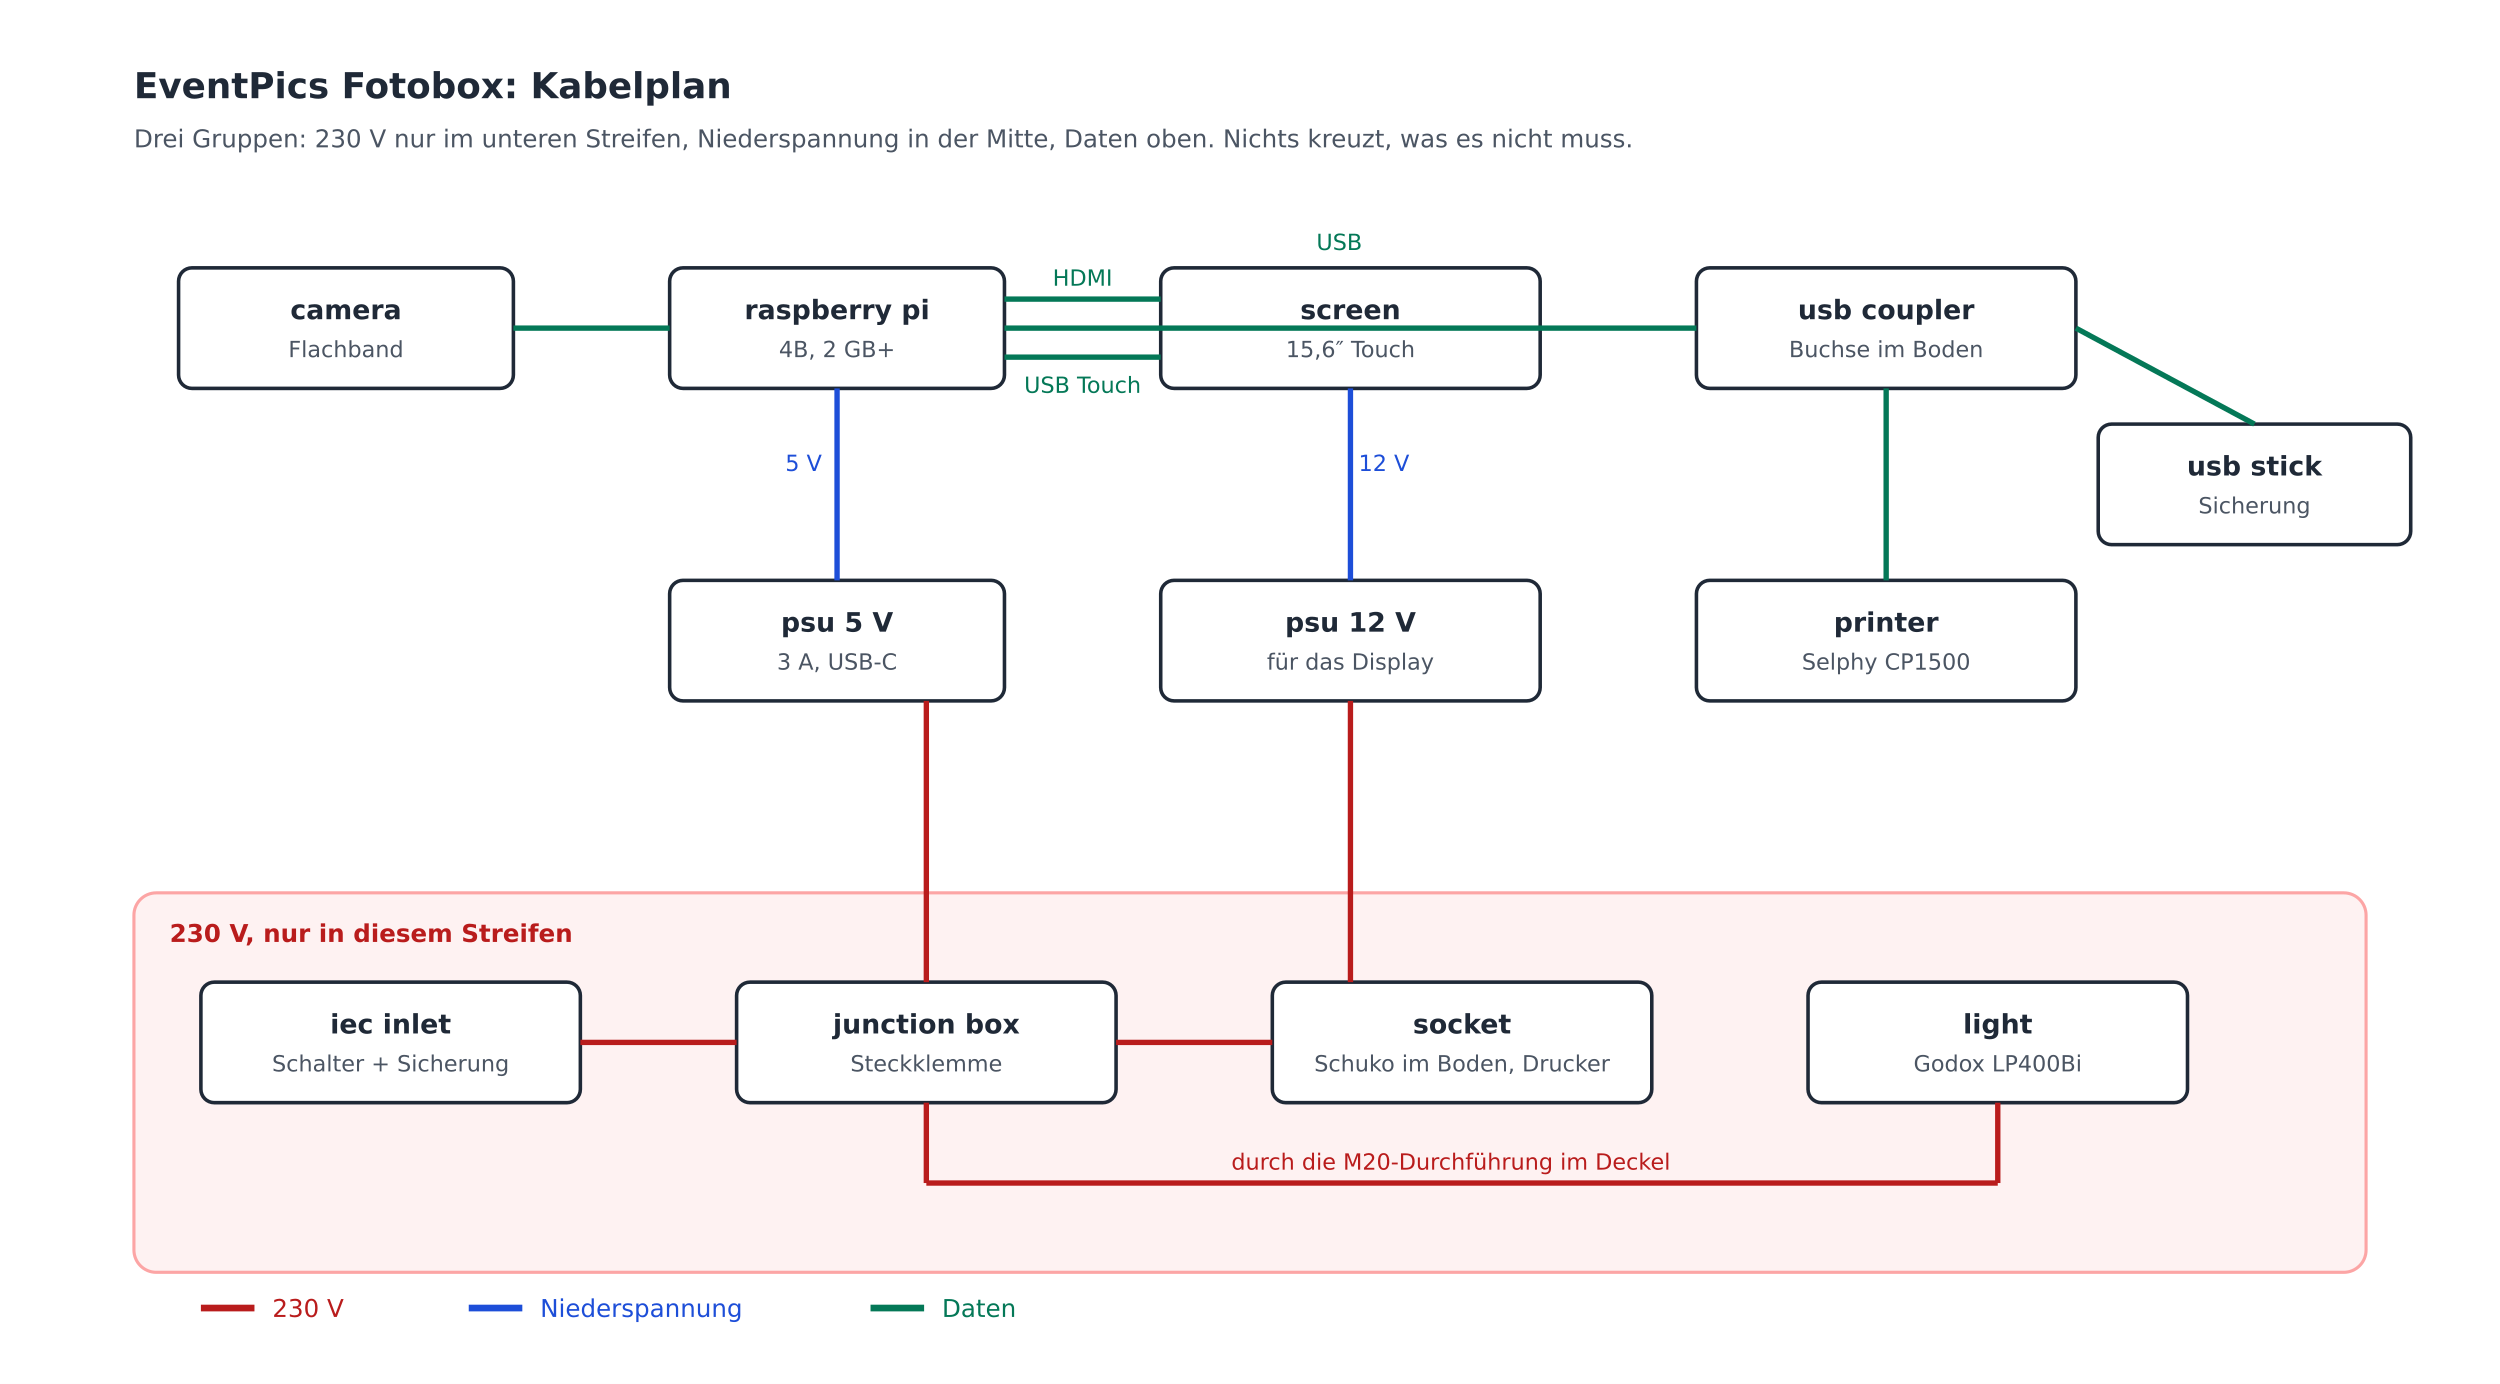
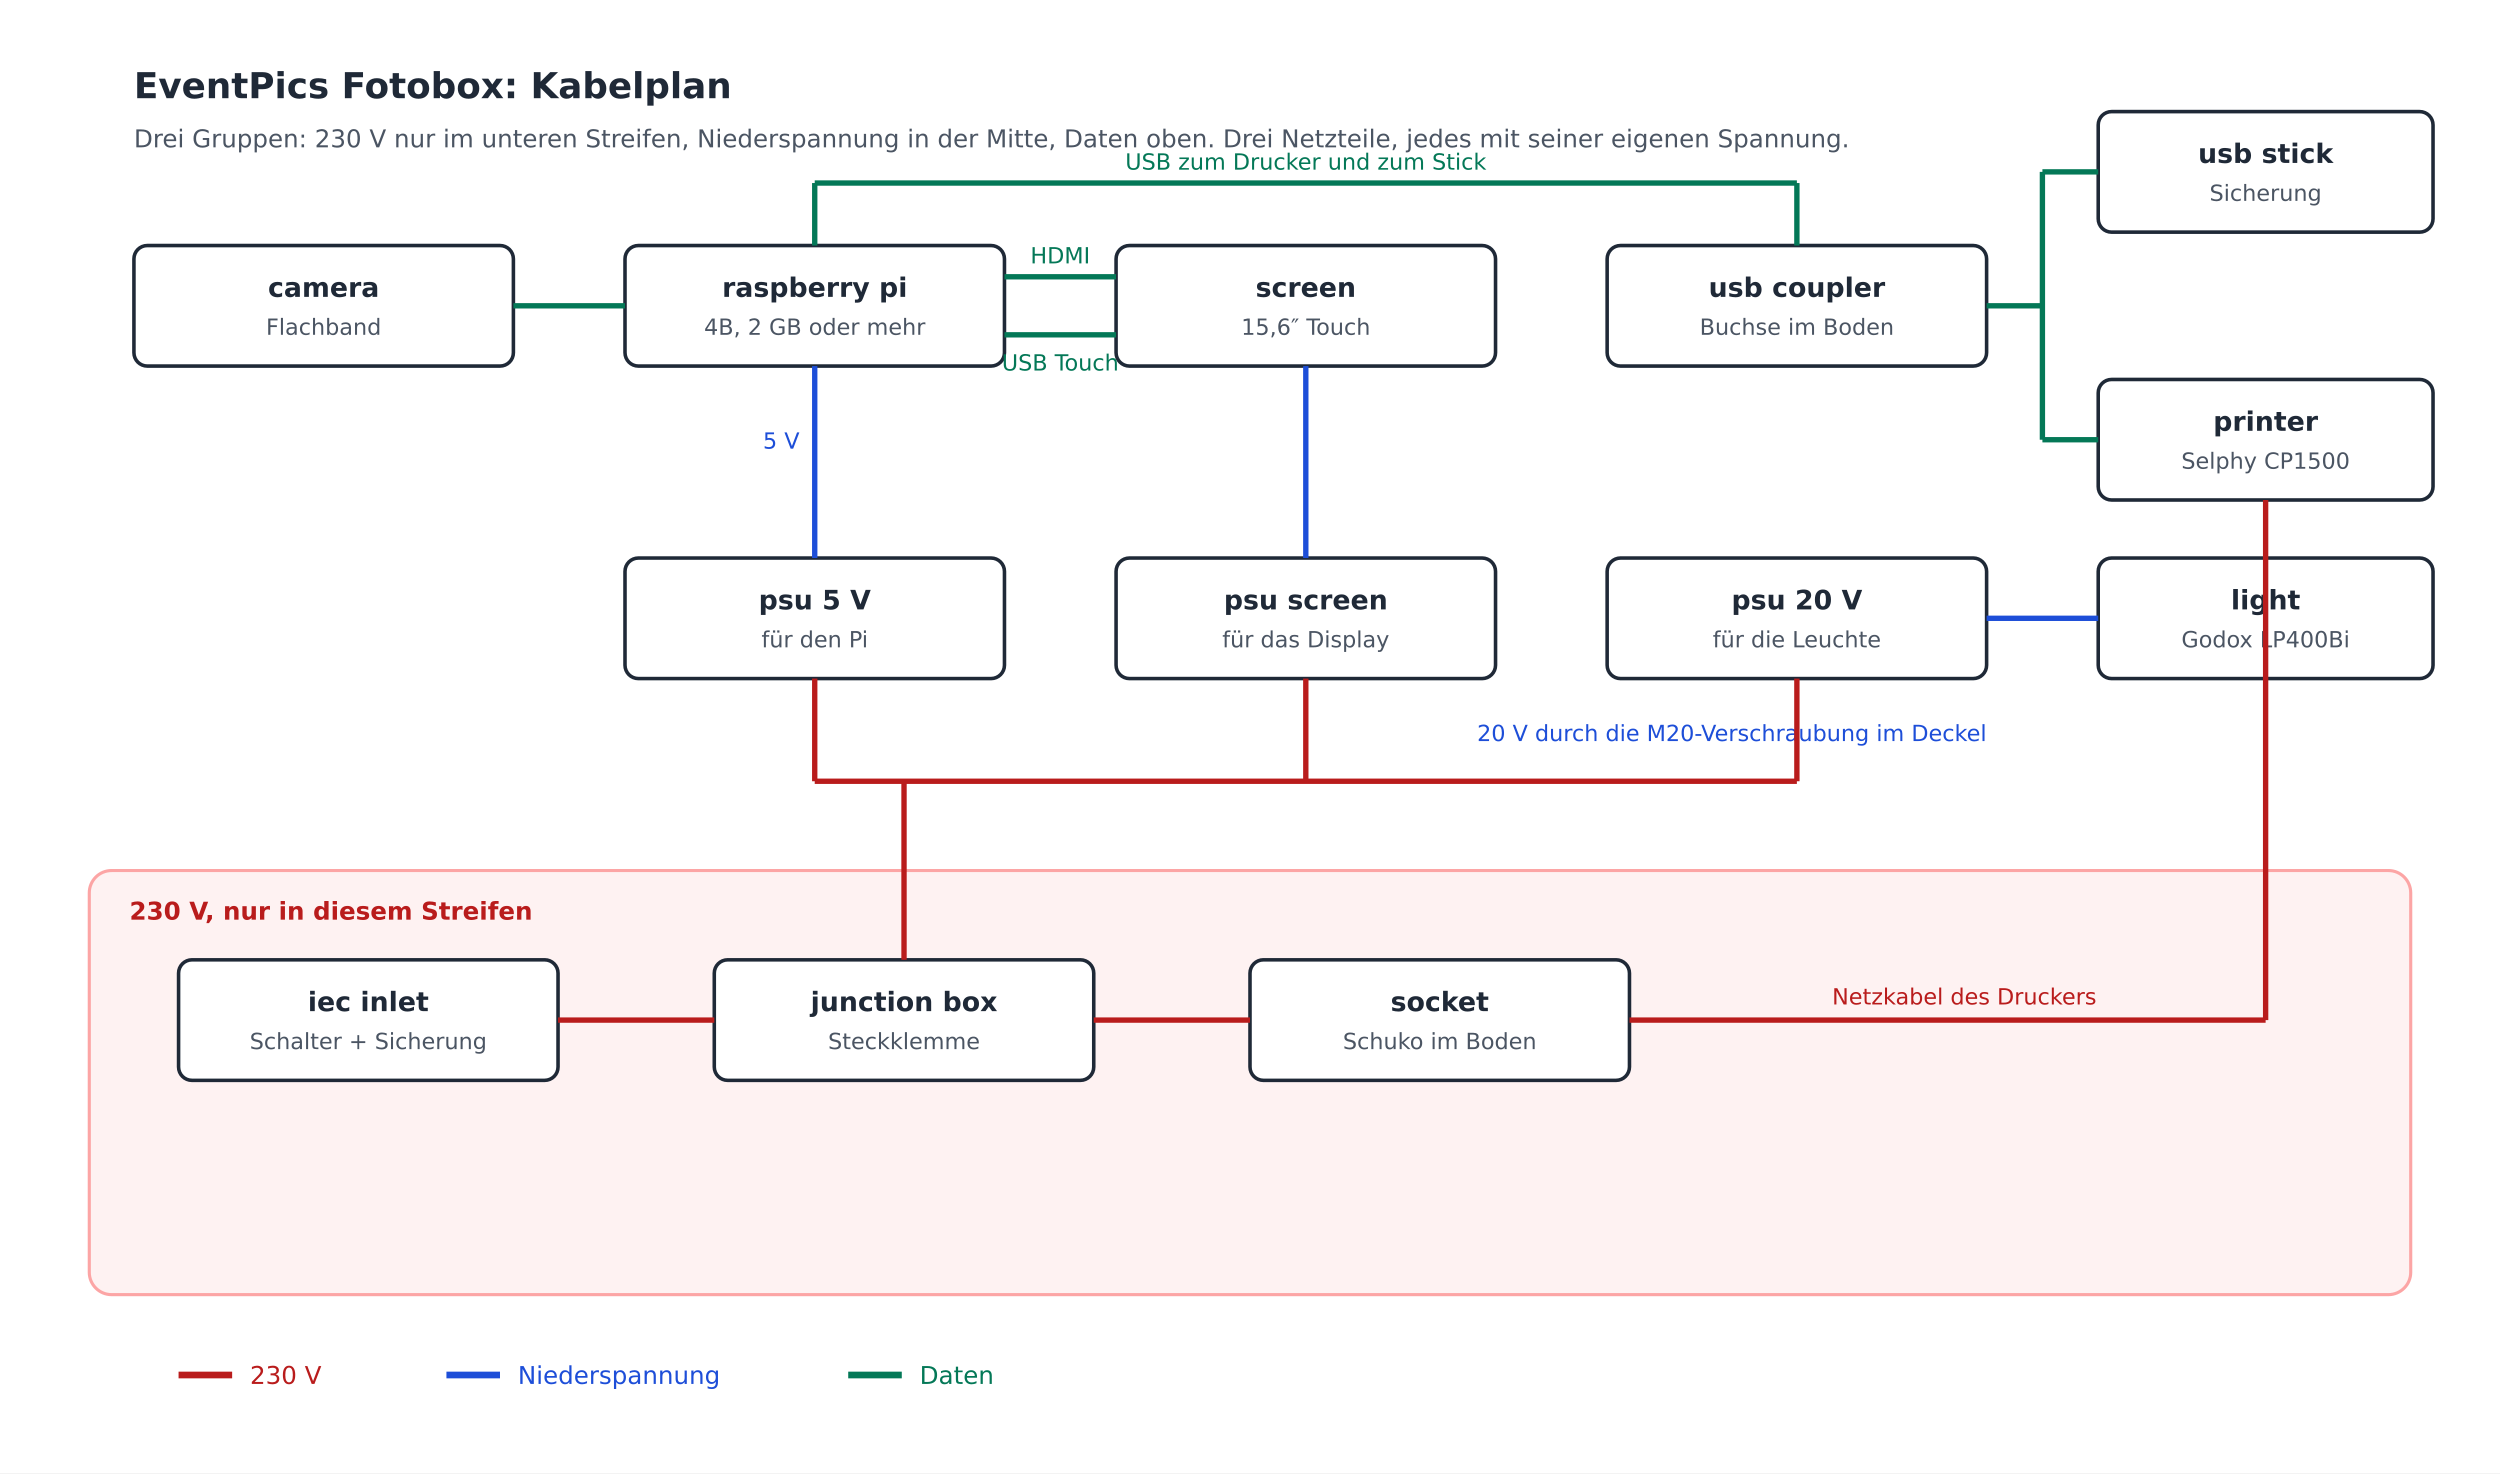
- <svg xmlns="http://www.w3.org/2000/svg" viewBox="0 0 1120 620" width="1120" height="620" font-family="DejaVu Sans, Verdana, sans-serif">
-   <rect width="1120" height="620" fill="#FFFFFF" />
+ <svg xmlns="http://www.w3.org/2000/svg" viewBox="0 0 1120 660" width="1120" height="660" font-family="DejaVu Sans, Verdana, sans-serif">
+   <rect width="1120" height="660" fill="#FFFFFF" />
  <text x="60.0" y="44.0" font-size="16" text-anchor="start" fill="#1F2937" font-weight="600">EventPics Fotobox: Kabelplan</text>
-   <text x="60.0" y="66.0" font-size="11" text-anchor="start" fill="#4B5563" font-weight="normal">Drei Gruppen: 230 V nur im unteren Streifen, Niederspannung in der Mitte, Daten oben. Nichts kreuzt, was es nicht muss.</text>
-   <rect x="80.0" y="120.0" width="150.0" height="54.0" rx="6" fill="#FFFFFF" stroke="#1F2937" stroke-width="1.6" />
-   <text x="155.0" y="143.0" font-size="12" text-anchor="middle" fill="#1F2937" font-weight="600">camera</text>
-   <text x="155.0" y="160.0" font-size="10" text-anchor="middle" fill="#4B5563" font-weight="normal">Flachband</text>
-   <rect x="300.0" y="120.0" width="150.0" height="54.0" rx="6" fill="#FFFFFF" stroke="#1F2937" stroke-width="1.6" />
-   <text x="375.0" y="143.0" font-size="12" text-anchor="middle" fill="#1F2937" font-weight="600">raspberry pi</text>
-   <text x="375.0" y="160.0" font-size="10" text-anchor="middle" fill="#4B5563" font-weight="normal">4B, 2 GB+</text>
-   <rect x="520.0" y="120.0" width="170.0" height="54.0" rx="6" fill="#FFFFFF" stroke="#1F2937" stroke-width="1.6" />
-   <text x="605.0" y="143.0" font-size="12" text-anchor="middle" fill="#1F2937" font-weight="600">screen</text>
-   <text x="605.0" y="160.0" font-size="10" text-anchor="middle" fill="#4B5563" font-weight="normal">15,6″ Touch</text>
-   <rect x="760.0" y="120.0" width="170.0" height="54.0" rx="6" fill="#FFFFFF" stroke="#1F2937" stroke-width="1.6" />
-   <text x="845.0" y="143.0" font-size="12" text-anchor="middle" fill="#1F2937" font-weight="600">usb coupler</text>
-   <text x="845.0" y="160.0" font-size="10" text-anchor="middle" fill="#4B5563" font-weight="normal">Buchse im Boden</text>
-   <rect x="940.0" y="190.0" width="140.0" height="54.0" rx="6" fill="#FFFFFF" stroke="#1F2937" stroke-width="1.6" />
-   <text x="1010.0" y="213.0" font-size="12" text-anchor="middle" fill="#1F2937" font-weight="600">usb stick</text>
-   <text x="1010.0" y="230.0" font-size="10" text-anchor="middle" fill="#4B5563" font-weight="normal">Sicherung</text>
-   <rect x="760.0" y="260.0" width="170.0" height="54.0" rx="6" fill="#FFFFFF" stroke="#1F2937" stroke-width="1.6" />
-   <text x="845.0" y="283.0" font-size="12" text-anchor="middle" fill="#1F2937" font-weight="600">printer</text>
-   <text x="845.0" y="300.0" font-size="10" text-anchor="middle" fill="#4B5563" font-weight="normal">Selphy CP1500</text>
-   <line x1="230.0" y1="147.0" x2="300.0" y2="147.0" stroke="#047857" stroke-width="2.4" />
-   <line x1="450.0" y1="134.0" x2="520.0" y2="134.0" stroke="#047857" stroke-width="2.4" />
-   <text x="485.0" y="128.0" font-size="10" text-anchor="middle" fill="#047857" font-weight="normal">HDMI</text>
-   <line x1="450.0" y1="160.0" x2="520.0" y2="160.0" stroke="#047857" stroke-width="2.4" />
-   <text x="485.0" y="176.0" font-size="10" text-anchor="middle" fill="#047857" font-weight="normal">USB Touch</text>
-   <line x1="450.0" y1="147.0" x2="760.0" y2="147.0" stroke="#047857" stroke-width="2.4" />
-   <text x="600.0" y="112.0" font-size="10" text-anchor="middle" fill="#047857" font-weight="normal">USB</text>
-   <line x1="930.0" y1="147.0" x2="1010.0" y2="190.0" stroke="#047857" stroke-width="2.4" />
-   <line x1="845.0" y1="174.0" x2="845.0" y2="260.0" stroke="#047857" stroke-width="2.4" />
-   <rect x="300.0" y="260.0" width="150.0" height="54.0" rx="6" fill="#FFFFFF" stroke="#1F2937" stroke-width="1.6" />
-   <text x="375.0" y="283.0" font-size="12" text-anchor="middle" fill="#1F2937" font-weight="600">psu 5 V</text>
-   <text x="375.0" y="300.0" font-size="10" text-anchor="middle" fill="#4B5563" font-weight="normal">3 A, USB-C</text>
-   <rect x="520.0" y="260.0" width="170.0" height="54.0" rx="6" fill="#FFFFFF" stroke="#1F2937" stroke-width="1.6" />
-   <text x="605.0" y="283.0" font-size="12" text-anchor="middle" fill="#1F2937" font-weight="600">psu 12 V</text>
-   <text x="605.0" y="300.0" font-size="10" text-anchor="middle" fill="#4B5563" font-weight="normal">für das Display</text>
-   <line x1="375.0" y1="260.0" x2="375.0" y2="174.0" stroke="#1D4ED8" stroke-width="2.4" />
-   <text x="360.0" y="211.0" font-size="10" text-anchor="middle" fill="#1D4ED8" font-weight="normal">5 V</text>
-   <line x1="605.0" y1="260.0" x2="605.0" y2="174.0" stroke="#1D4ED8" stroke-width="2.4" />
-   <text x="620.0" y="211.0" font-size="10" text-anchor="middle" fill="#1D4ED8" font-weight="normal">12 V</text>
-   <rect x="60.0" y="400.0" width="1000.0" height="170.0" rx="10" fill="#FEF2F2" stroke="#FCA5A5" stroke-width="1.4" />
-   <text x="76.0" y="422.0" font-size="11" text-anchor="start" fill="#B91C1C" font-weight="600">230 V, nur in diesem Streifen</text>
-   <rect x="90.0" y="440.0" width="170.0" height="54.0" rx="6" fill="#FFFFFF" stroke="#1F2937" stroke-width="1.6" />
-   <text x="175.0" y="463.0" font-size="12" text-anchor="middle" fill="#1F2937" font-weight="600">iec inlet</text>
-   <text x="175.0" y="480.0" font-size="10" text-anchor="middle" fill="#4B5563" font-weight="normal">Schalter + Sicherung</text>
-   <rect x="330.0" y="440.0" width="170.0" height="54.0" rx="6" fill="#FFFFFF" stroke="#1F2937" stroke-width="1.6" />
-   <text x="415.0" y="463.0" font-size="12" text-anchor="middle" fill="#1F2937" font-weight="600">junction box</text>
-   <text x="415.0" y="480.0" font-size="10" text-anchor="middle" fill="#4B5563" font-weight="normal">Steckklemme</text>
-   <rect x="570.0" y="440.0" width="170.0" height="54.0" rx="6" fill="#FFFFFF" stroke="#1F2937" stroke-width="1.6" />
-   <text x="655.0" y="463.0" font-size="12" text-anchor="middle" fill="#1F2937" font-weight="600">socket</text>
-   <text x="655.0" y="480.0" font-size="10" text-anchor="middle" fill="#4B5563" font-weight="normal">Schuko im Boden, Drucker</text>
-   <rect x="810.0" y="440.0" width="170.0" height="54.0" rx="6" fill="#FFFFFF" stroke="#1F2937" stroke-width="1.6" />
-   <text x="895.0" y="463.0" font-size="12" text-anchor="middle" fill="#1F2937" font-weight="600">light</text>
-   <text x="895.0" y="480.0" font-size="10" text-anchor="middle" fill="#4B5563" font-weight="normal">Godox LP400Bi</text>
-   <line x1="260.0" y1="467.0" x2="330.0" y2="467.0" stroke="#B91C1C" stroke-width="2.4" />
-   <line x1="500.0" y1="467.0" x2="570.0" y2="467.0" stroke="#B91C1C" stroke-width="2.4" />
-   <line x1="415.0" y1="494.0" x2="415.0" y2="530.0" stroke="#B91C1C" stroke-width="2.4" />
-   <line x1="415.0" y1="530.0" x2="895.0" y2="530.0" stroke="#B91C1C" stroke-width="2.4" />
-   <text x="650.0" y="524.0" font-size="10" text-anchor="middle" fill="#B91C1C" font-weight="normal">durch die M20-Durchführung im Deckel</text>
-   <line x1="895.0" y1="530.0" x2="895.0" y2="494.0" stroke="#B91C1C" stroke-width="2.4" />
-   <line x1="415.0" y1="440.0" x2="415.0" y2="314.0" stroke="#B91C1C" stroke-width="2.4" />
-   <line x1="605.0" y1="440.0" x2="605.0" y2="314.0" stroke="#B91C1C" stroke-width="2.4" />
-   <line x1="90.0" y1="586.0" x2="114.0" y2="586.0" stroke="#B91C1C" stroke-width="3" />
-   <text x="122.0" y="590.0" font-size="11" text-anchor="start" fill="#B91C1C" font-weight="normal">230 V</text>
-   <line x1="210.0" y1="586.0" x2="234.0" y2="586.0" stroke="#1D4ED8" stroke-width="3" />
-   <text x="242.0" y="590.0" font-size="11" text-anchor="start" fill="#1D4ED8" font-weight="normal">Niederspannung</text>
-   <line x1="390.0" y1="586.0" x2="414.0" y2="586.0" stroke="#047857" stroke-width="3" />
-   <text x="422.0" y="590.0" font-size="11" text-anchor="start" fill="#047857" font-weight="normal">Daten</text>
+   <text x="60.0" y="66.0" font-size="11" text-anchor="start" fill="#4B5563" font-weight="normal">Drei Gruppen: 230 V nur im unteren Streifen, Niederspannung in der Mitte, Daten oben. Drei Netzteile, jedes mit seiner eigenen Spannung.</text>
+   <rect x="60.0" y="110.0" width="170.0" height="54.0" rx="6" fill="#FFFFFF" stroke="#1F2937" stroke-width="1.6" />
+   <text x="145.0" y="133.0" font-size="12" text-anchor="middle" fill="#1F2937" font-weight="600">camera</text>
+   <text x="145.0" y="150.0" font-size="10" text-anchor="middle" fill="#4B5563" font-weight="normal">Flachband</text>
+   <rect x="280.0" y="110.0" width="170.0" height="54.0" rx="6" fill="#FFFFFF" stroke="#1F2937" stroke-width="1.6" />
+   <text x="365.0" y="133.0" font-size="12" text-anchor="middle" fill="#1F2937" font-weight="600">raspberry pi</text>
+   <text x="365.0" y="150.0" font-size="10" text-anchor="middle" fill="#4B5563" font-weight="normal">4B, 2 GB oder mehr</text>
+   <rect x="500.0" y="110.0" width="170.0" height="54.0" rx="6" fill="#FFFFFF" stroke="#1F2937" stroke-width="1.6" />
+   <text x="585.0" y="133.0" font-size="12" text-anchor="middle" fill="#1F2937" font-weight="600">screen</text>
+   <text x="585.0" y="150.0" font-size="10" text-anchor="middle" fill="#4B5563" font-weight="normal">15,6″ Touch</text>
+   <rect x="720.0" y="110.0" width="170.0" height="54.0" rx="6" fill="#FFFFFF" stroke="#1F2937" stroke-width="1.6" />
+   <text x="805.0" y="133.0" font-size="12" text-anchor="middle" fill="#1F2937" font-weight="600">usb coupler</text>
+   <text x="805.0" y="150.0" font-size="10" text-anchor="middle" fill="#4B5563" font-weight="normal">Buchse im Boden</text>
+   <rect x="940.0" y="50.0" width="150.0" height="54.0" rx="6" fill="#FFFFFF" stroke="#1F2937" stroke-width="1.6" />
+   <text x="1015.0" y="73.0" font-size="12" text-anchor="middle" fill="#1F2937" font-weight="600">usb stick</text>
+   <text x="1015.0" y="90.0" font-size="10" text-anchor="middle" fill="#4B5563" font-weight="normal">Sicherung</text>
+   <rect x="940.0" y="170.0" width="150.0" height="54.0" rx="6" fill="#FFFFFF" stroke="#1F2937" stroke-width="1.6" />
+   <text x="1015.0" y="193.0" font-size="12" text-anchor="middle" fill="#1F2937" font-weight="600">printer</text>
+   <text x="1015.0" y="210.0" font-size="10" text-anchor="middle" fill="#4B5563" font-weight="normal">Selphy CP1500</text>
+   <line x1="230.0" y1="137.0" x2="280.0" y2="137.0" stroke="#047857" stroke-width="2.4" />
+   <line x1="450.0" y1="124.0" x2="500.0" y2="124.0" stroke="#047857" stroke-width="2.4" />
+   <text x="475.0" y="118.0" font-size="10" text-anchor="middle" fill="#047857" font-weight="normal">HDMI</text>
+   <line x1="450.0" y1="150.0" x2="500.0" y2="150.0" stroke="#047857" stroke-width="2.4" />
+   <text x="475.0" y="166.0" font-size="10" text-anchor="middle" fill="#047857" font-weight="normal">USB Touch</text>
+   <line x1="365.0" y1="110.0" x2="365.0" y2="82.0" stroke="#047857" stroke-width="2.4" />
+   <line x1="365.0" y1="82.0" x2="805.0" y2="82.0" stroke="#047857" stroke-width="2.4" />
+   <line x1="805.0" y1="82.0" x2="805.0" y2="110.0" stroke="#047857" stroke-width="2.4" />
+   <text x="585.0" y="76.0" font-size="10" text-anchor="middle" fill="#047857" font-weight="normal">USB zum Drucker und zum Stick</text>
+   <line x1="890.0" y1="137.0" x2="915.0" y2="137.0" stroke="#047857" stroke-width="2.4" />
+   <line x1="915.0" y1="77.0" x2="915.0" y2="197.0" stroke="#047857" stroke-width="2.4" />
+   <line x1="915.0" y1="77.0" x2="940.0" y2="77.0" stroke="#047857" stroke-width="2.4" />
+   <line x1="915.0" y1="197.0" x2="940.0" y2="197.0" stroke="#047857" stroke-width="2.4" />
+   <rect x="280.0" y="250.0" width="170.0" height="54.0" rx="6" fill="#FFFFFF" stroke="#1F2937" stroke-width="1.6" />
+   <text x="365.0" y="273.0" font-size="12" text-anchor="middle" fill="#1F2937" font-weight="600">psu 5 V</text>
+   <text x="365.0" y="290.0" font-size="10" text-anchor="middle" fill="#4B5563" font-weight="normal">für den Pi</text>
+   <rect x="500.0" y="250.0" width="170.0" height="54.0" rx="6" fill="#FFFFFF" stroke="#1F2937" stroke-width="1.6" />
+   <text x="585.0" y="273.0" font-size="12" text-anchor="middle" fill="#1F2937" font-weight="600">psu screen</text>
+   <text x="585.0" y="290.0" font-size="10" text-anchor="middle" fill="#4B5563" font-weight="normal">für das Display</text>
+   <rect x="720.0" y="250.0" width="170.0" height="54.0" rx="6" fill="#FFFFFF" stroke="#1F2937" stroke-width="1.6" />
+   <text x="805.0" y="273.0" font-size="12" text-anchor="middle" fill="#1F2937" font-weight="600">psu 20 V</text>
+   <text x="805.0" y="290.0" font-size="10" text-anchor="middle" fill="#4B5563" font-weight="normal">für die Leuchte</text>
+   <rect x="940.0" y="250.0" width="150.0" height="54.0" rx="6" fill="#FFFFFF" stroke="#1F2937" stroke-width="1.6" />
+   <text x="1015.0" y="273.0" font-size="12" text-anchor="middle" fill="#1F2937" font-weight="600">light</text>
+   <text x="1015.0" y="290.0" font-size="10" text-anchor="middle" fill="#4B5563" font-weight="normal">Godox LP400Bi</text>
+   <line x1="365.0" y1="250.0" x2="365.0" y2="164.0" stroke="#1D4ED8" stroke-width="2.4" />
+   <text x="350.0" y="201.0" font-size="10" text-anchor="middle" fill="#1D4ED8" font-weight="normal">5 V</text>
+   <line x1="585.0" y1="250.0" x2="585.0" y2="164.0" stroke="#1D4ED8" stroke-width="2.4" />
+   <line x1="890.0" y1="277.0" x2="940.0" y2="277.0" stroke="#1D4ED8" stroke-width="2.4" />
+   <text x="890.0" y="332.0" font-size="10" text-anchor="end" fill="#1D4ED8" font-weight="normal">20 V durch die M20-Verschraubung im Deckel</text>
+   <rect x="40.0" y="390.0" width="1040.0" height="190.0" rx="10" fill="#FEF2F2" stroke="#FCA5A5" stroke-width="1.4" />
+   <text x="58.0" y="412.0" font-size="11" text-anchor="start" fill="#B91C1C" font-weight="600">230 V, nur in diesem Streifen</text>
+   <rect x="80.0" y="430.0" width="170.0" height="54.0" rx="6" fill="#FFFFFF" stroke="#1F2937" stroke-width="1.6" />
+   <text x="165.0" y="453.0" font-size="12" text-anchor="middle" fill="#1F2937" font-weight="600">iec inlet</text>
+   <text x="165.0" y="470.0" font-size="10" text-anchor="middle" fill="#4B5563" font-weight="normal">Schalter + Sicherung</text>
+   <rect x="320.0" y="430.0" width="170.0" height="54.0" rx="6" fill="#FFFFFF" stroke="#1F2937" stroke-width="1.6" />
+   <text x="405.0" y="453.0" font-size="12" text-anchor="middle" fill="#1F2937" font-weight="600">junction box</text>
+   <text x="405.0" y="470.0" font-size="10" text-anchor="middle" fill="#4B5563" font-weight="normal">Steckklemme</text>
+   <rect x="560.0" y="430.0" width="170.0" height="54.0" rx="6" fill="#FFFFFF" stroke="#1F2937" stroke-width="1.6" />
+   <text x="645.0" y="453.0" font-size="12" text-anchor="middle" fill="#1F2937" font-weight="600">socket</text>
+   <text x="645.0" y="470.0" font-size="10" text-anchor="middle" fill="#4B5563" font-weight="normal">Schuko im Boden</text>
+   <line x1="250.0" y1="457.0" x2="320.0" y2="457.0" stroke="#B91C1C" stroke-width="2.4" />
+   <line x1="490.0" y1="457.0" x2="560.0" y2="457.0" stroke="#B91C1C" stroke-width="2.4" />
+   <line x1="405.0" y1="430.0" x2="405.0" y2="350.0" stroke="#B91C1C" stroke-width="2.4" />
+   <line x1="365.0" y1="350.0" x2="805.0" y2="350.0" stroke="#B91C1C" stroke-width="2.4" />
+   <line x1="365.0" y1="304.0" x2="365.0" y2="350.0" stroke="#B91C1C" stroke-width="2.4" />
+   <line x1="585.0" y1="304.0" x2="585.0" y2="350.0" stroke="#B91C1C" stroke-width="2.4" />
+   <line x1="805.0" y1="304.0" x2="805.0" y2="350.0" stroke="#B91C1C" stroke-width="2.4" />
+   <line x1="730.0" y1="457.0" x2="1015.0" y2="457.0" stroke="#B91C1C" stroke-width="2.4" />
+   <line x1="1015.0" y1="457.0" x2="1015.0" y2="224.0" stroke="#B91C1C" stroke-width="2.4" />
+   <text x="880.0" y="450.0" font-size="10" text-anchor="middle" fill="#B91C1C" font-weight="normal">Netzkabel des Druckers</text>
+   <line x1="80.0" y1="616.0" x2="104.0" y2="616.0" stroke="#B91C1C" stroke-width="3" />
+   <text x="112.0" y="620.0" font-size="11" text-anchor="start" fill="#B91C1C" font-weight="normal">230 V</text>
+   <line x1="200.0" y1="616.0" x2="224.0" y2="616.0" stroke="#1D4ED8" stroke-width="3" />
+   <text x="232.0" y="620.0" font-size="11" text-anchor="start" fill="#1D4ED8" font-weight="normal">Niederspannung</text>
+   <line x1="380.0" y1="616.0" x2="404.0" y2="616.0" stroke="#047857" stroke-width="3" />
+   <text x="412.0" y="620.0" font-size="11" text-anchor="start" fill="#047857" font-weight="normal">Daten</text>
</svg>
